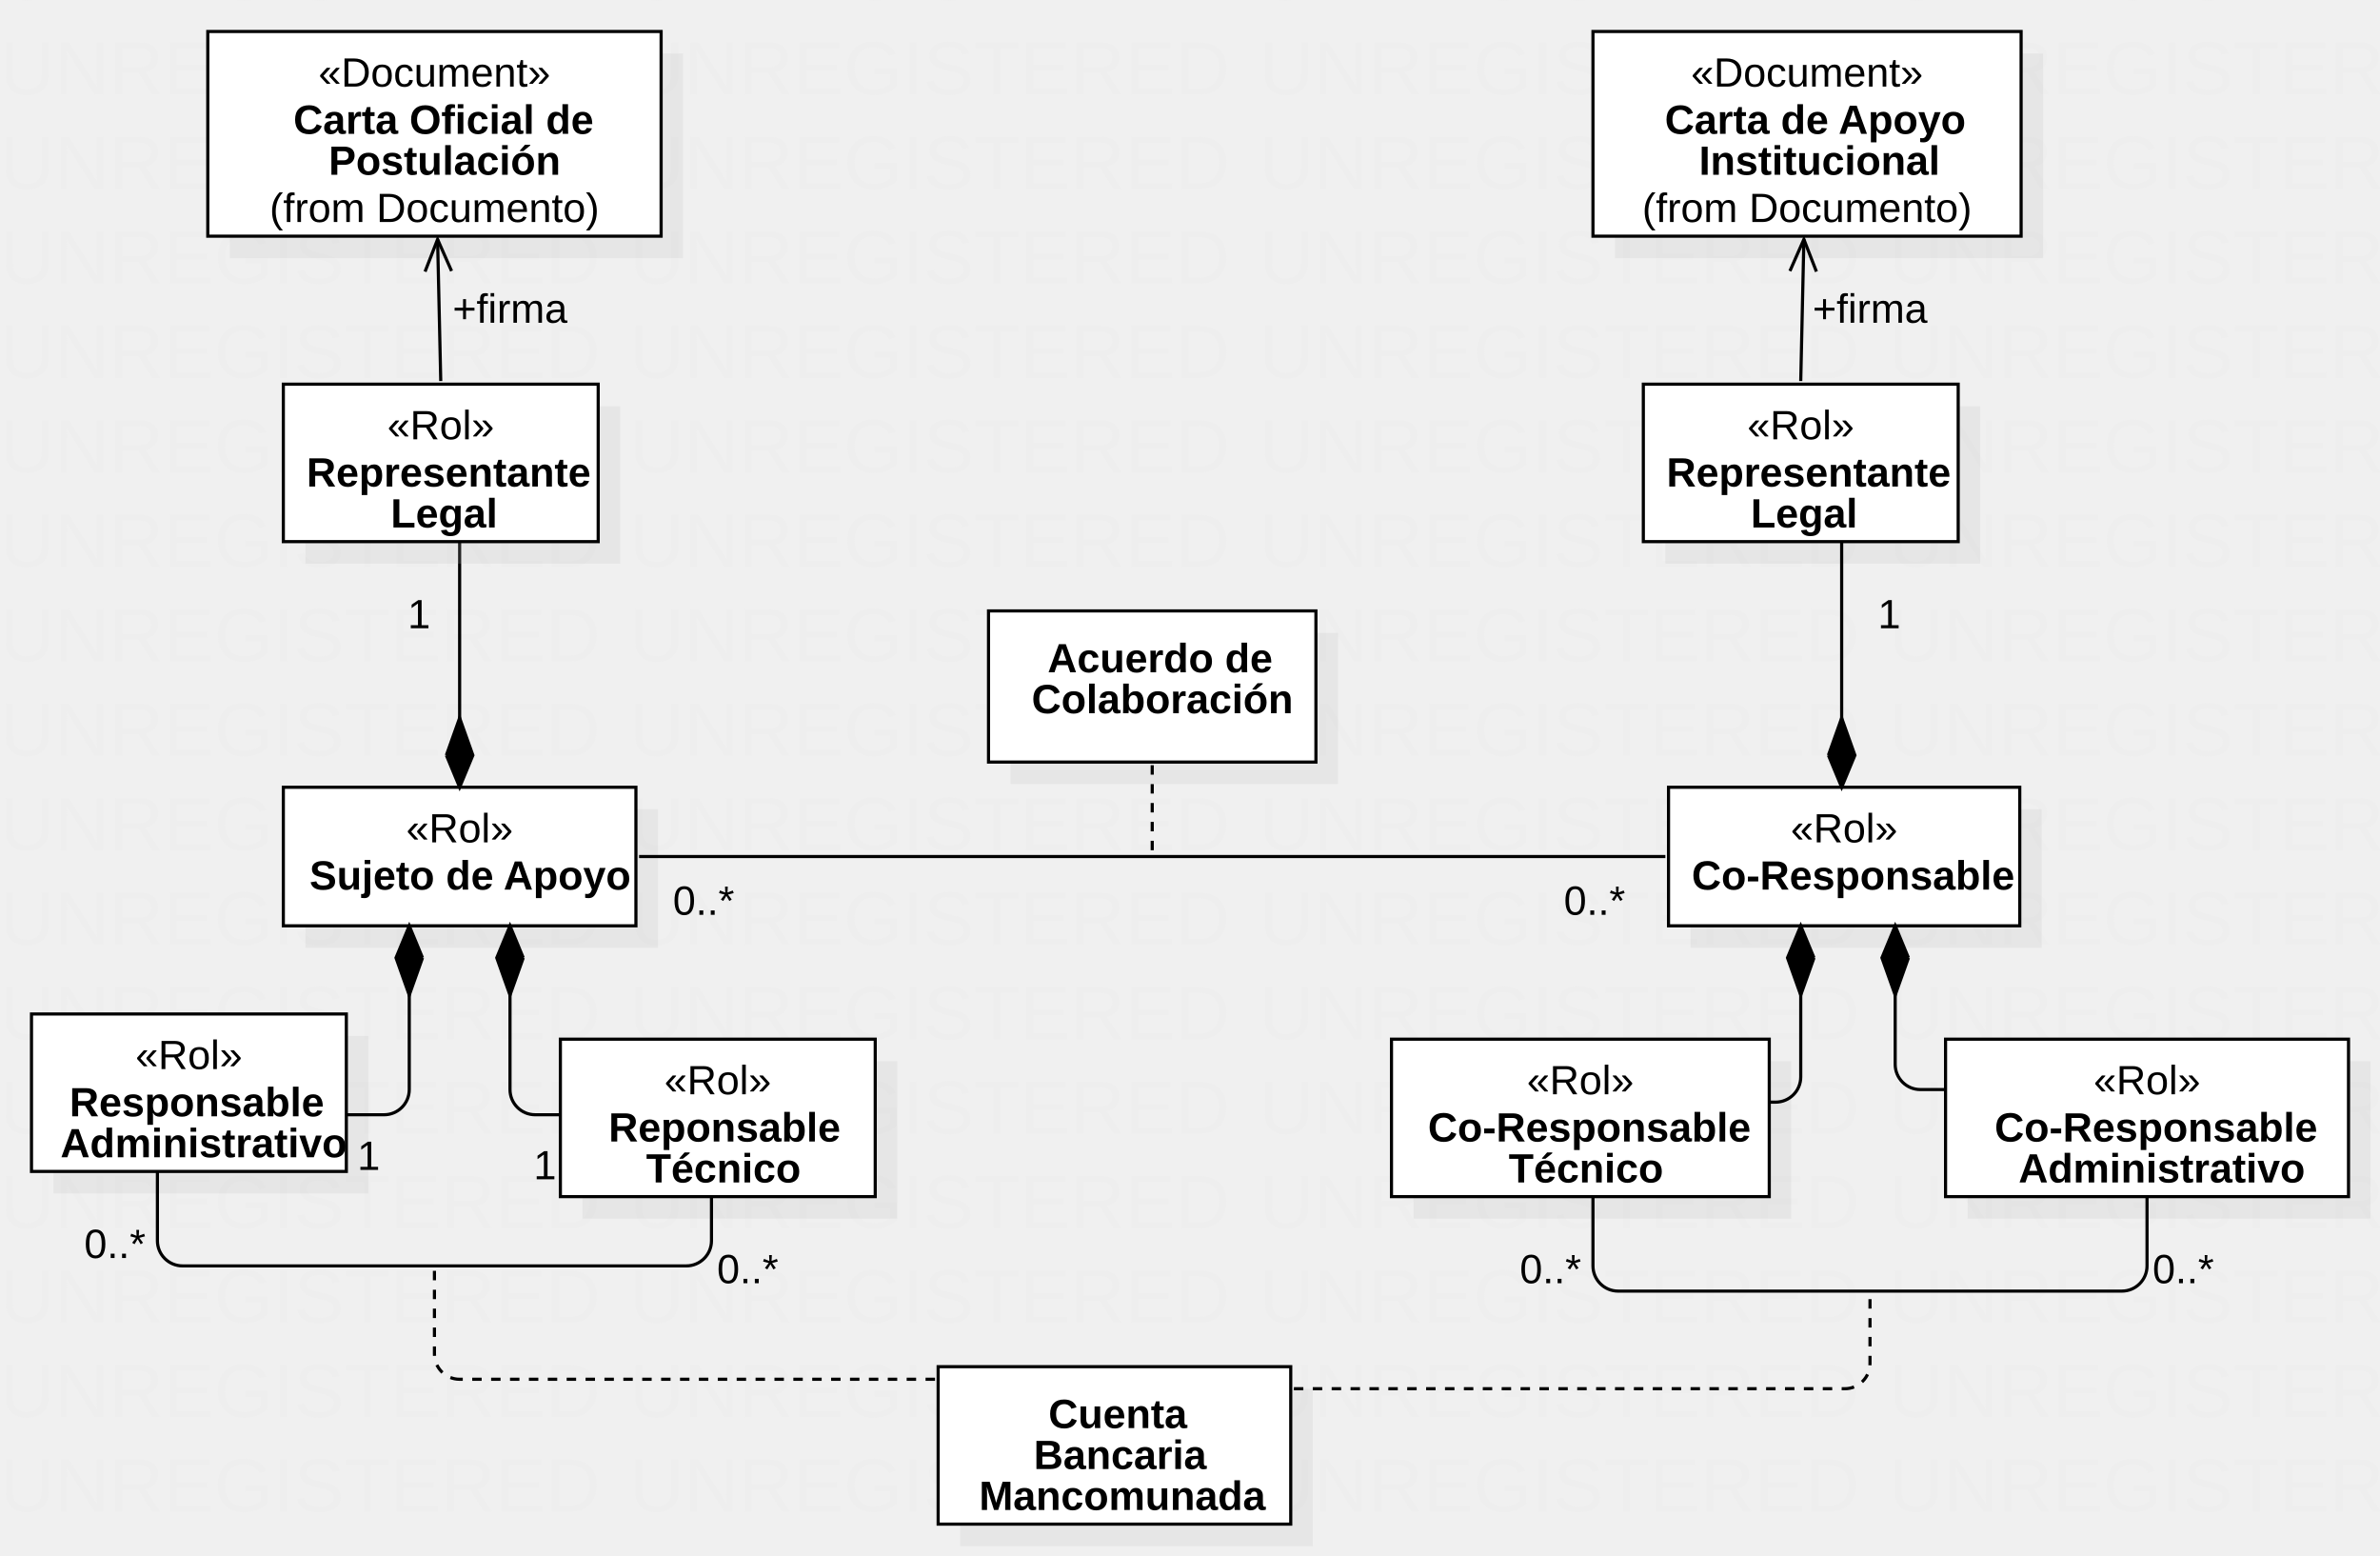
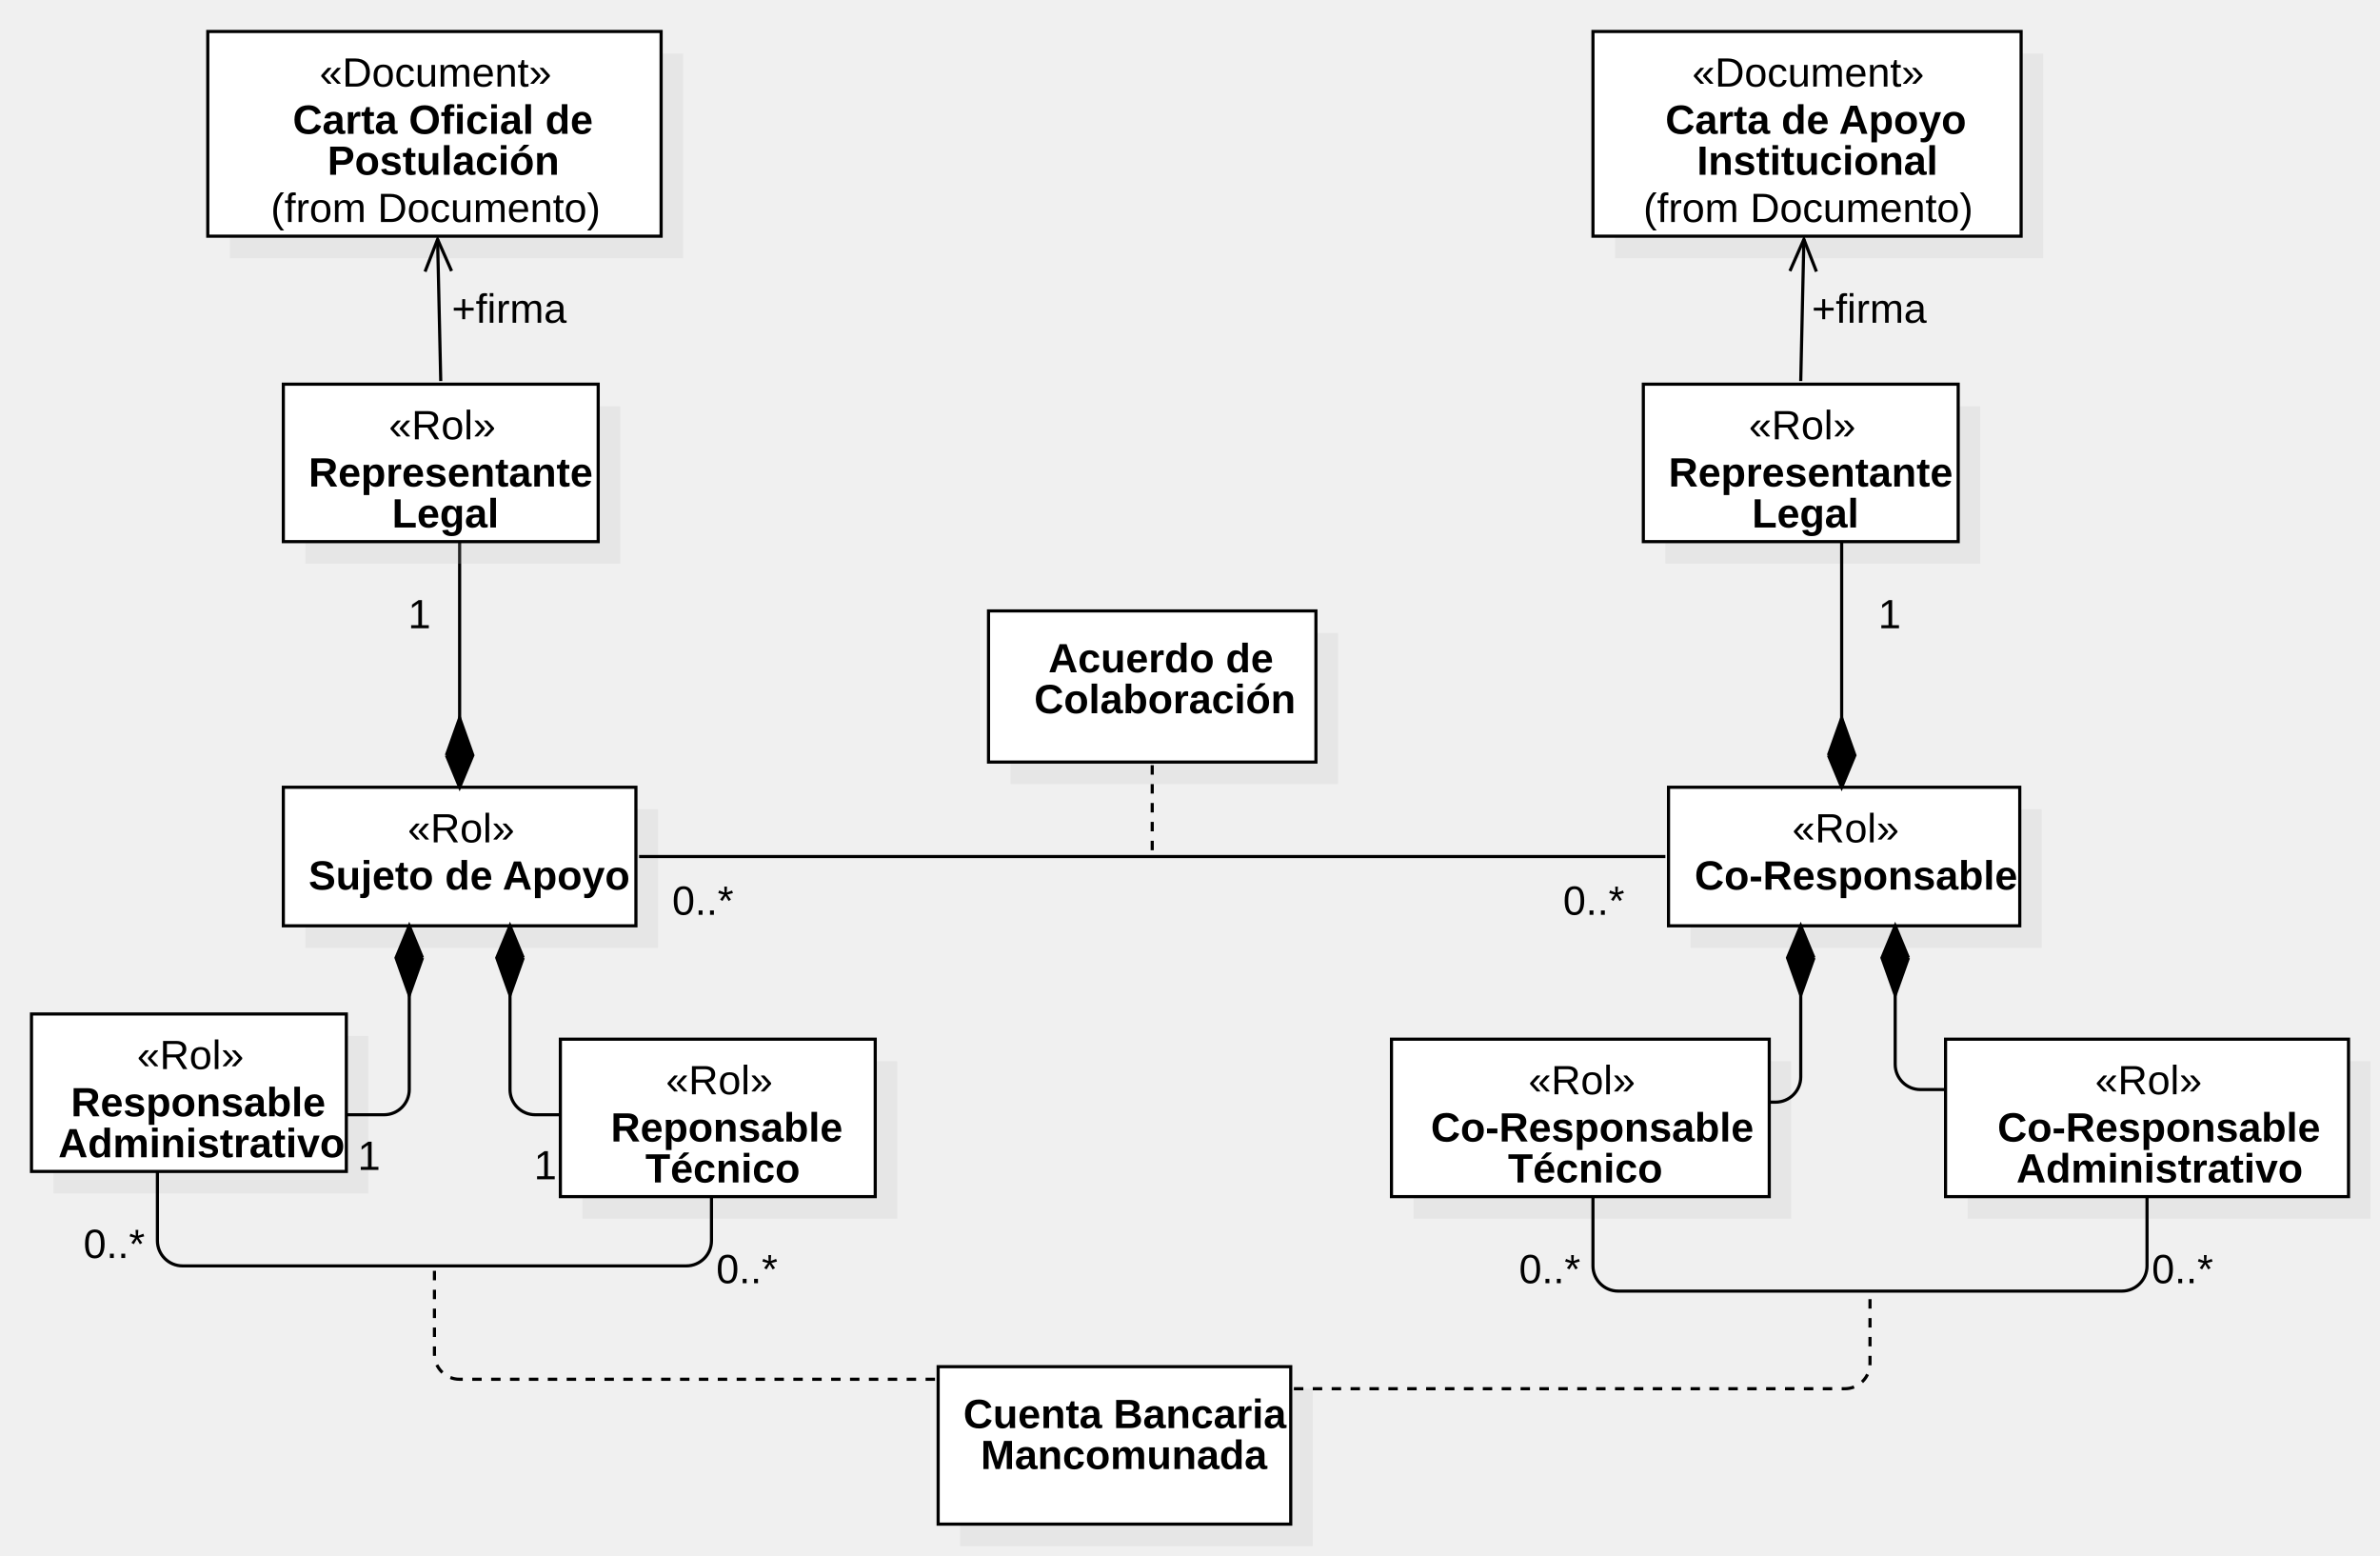
<svg xmlns="http://www.w3.org/2000/svg" version="1.1" width="756" height="494">
  <defs />
  <g>
-     <text fill="#eeeeee" stroke="none" font-family="Arial" font-size="24px" font-style="normal" font-weight="normal" text-decoration="none" x="0" y="0">UNREGISTERED</text>
-     <text fill="#eeeeee" stroke="none" font-family="Arial" font-size="24px" font-style="normal" font-weight="normal" text-decoration="none" x="0" y="30">UNREGISTERED</text>
-     <text fill="#eeeeee" stroke="none" font-family="Arial" font-size="24px" font-style="normal" font-weight="normal" text-decoration="none" x="0" y="60">UNREGISTERED</text>
-     <text fill="#eeeeee" stroke="none" font-family="Arial" font-size="24px" font-style="normal" font-weight="normal" text-decoration="none" x="0" y="90">UNREGISTERED</text>
-     <text fill="#eeeeee" stroke="none" font-family="Arial" font-size="24px" font-style="normal" font-weight="normal" text-decoration="none" x="0" y="120">UNREGISTERED</text>
-     <text fill="#eeeeee" stroke="none" font-family="Arial" font-size="24px" font-style="normal" font-weight="normal" text-decoration="none" x="0" y="150">UNREGISTERED</text>
-     <text fill="#eeeeee" stroke="none" font-family="Arial" font-size="24px" font-style="normal" font-weight="normal" text-decoration="none" x="0" y="180">UNREGISTERED</text>
-     <text fill="#eeeeee" stroke="none" font-family="Arial" font-size="24px" font-style="normal" font-weight="normal" text-decoration="none" x="0" y="210">UNREGISTERED</text>
-     <text fill="#eeeeee" stroke="none" font-family="Arial" font-size="24px" font-style="normal" font-weight="normal" text-decoration="none" x="0" y="240">UNREGISTERED</text>
-     <text fill="#eeeeee" stroke="none" font-family="Arial" font-size="24px" font-style="normal" font-weight="normal" text-decoration="none" x="0" y="270">UNREGISTERED</text>
-     <text fill="#eeeeee" stroke="none" font-family="Arial" font-size="24px" font-style="normal" font-weight="normal" text-decoration="none" x="0" y="300">UNREGISTERED</text>
-     <text fill="#eeeeee" stroke="none" font-family="Arial" font-size="24px" font-style="normal" font-weight="normal" text-decoration="none" x="0" y="330">UNREGISTERED</text>
-     <text fill="#eeeeee" stroke="none" font-family="Arial" font-size="24px" font-style="normal" font-weight="normal" text-decoration="none" x="0" y="360">UNREGISTERED</text>
-     <text fill="#eeeeee" stroke="none" font-family="Arial" font-size="24px" font-style="normal" font-weight="normal" text-decoration="none" x="0" y="390">UNREGISTERED</text>
-     <text fill="#eeeeee" stroke="none" font-family="Arial" font-size="24px" font-style="normal" font-weight="normal" text-decoration="none" x="0" y="420">UNREGISTERED</text>
-     <text fill="#eeeeee" stroke="none" font-family="Arial" font-size="24px" font-style="normal" font-weight="normal" text-decoration="none" x="0" y="450">UNREGISTERED</text>
-     <text fill="#eeeeee" stroke="none" font-family="Arial" font-size="24px" font-style="normal" font-weight="normal" text-decoration="none" x="0" y="480">UNREGISTERED</text>
-     <text fill="#eeeeee" stroke="none" font-family="Arial" font-size="24px" font-style="normal" font-weight="normal" text-decoration="none" x="200" y="0">UNREGISTERED</text>
-     <text fill="#eeeeee" stroke="none" font-family="Arial" font-size="24px" font-style="normal" font-weight="normal" text-decoration="none" x="200" y="30">UNREGISTERED</text>
-     <text fill="#eeeeee" stroke="none" font-family="Arial" font-size="24px" font-style="normal" font-weight="normal" text-decoration="none" x="200" y="60">UNREGISTERED</text>
-     <text fill="#eeeeee" stroke="none" font-family="Arial" font-size="24px" font-style="normal" font-weight="normal" text-decoration="none" x="200" y="90">UNREGISTERED</text>
-     <text fill="#eeeeee" stroke="none" font-family="Arial" font-size="24px" font-style="normal" font-weight="normal" text-decoration="none" x="200" y="120">UNREGISTERED</text>
-     <text fill="#eeeeee" stroke="none" font-family="Arial" font-size="24px" font-style="normal" font-weight="normal" text-decoration="none" x="200" y="150">UNREGISTERED</text>
-     <text fill="#eeeeee" stroke="none" font-family="Arial" font-size="24px" font-style="normal" font-weight="normal" text-decoration="none" x="200" y="180">UNREGISTERED</text>
-     <text fill="#eeeeee" stroke="none" font-family="Arial" font-size="24px" font-style="normal" font-weight="normal" text-decoration="none" x="200" y="210">UNREGISTERED</text>
-     <text fill="#eeeeee" stroke="none" font-family="Arial" font-size="24px" font-style="normal" font-weight="normal" text-decoration="none" x="200" y="240">UNREGISTERED</text>
-     <text fill="#eeeeee" stroke="none" font-family="Arial" font-size="24px" font-style="normal" font-weight="normal" text-decoration="none" x="200" y="270">UNREGISTERED</text>
-     <text fill="#eeeeee" stroke="none" font-family="Arial" font-size="24px" font-style="normal" font-weight="normal" text-decoration="none" x="200" y="300">UNREGISTERED</text>
-     <text fill="#eeeeee" stroke="none" font-family="Arial" font-size="24px" font-style="normal" font-weight="normal" text-decoration="none" x="200" y="330">UNREGISTERED</text>
-     <text fill="#eeeeee" stroke="none" font-family="Arial" font-size="24px" font-style="normal" font-weight="normal" text-decoration="none" x="200" y="360">UNREGISTERED</text>
-     <text fill="#eeeeee" stroke="none" font-family="Arial" font-size="24px" font-style="normal" font-weight="normal" text-decoration="none" x="200" y="390">UNREGISTERED</text>
-     <text fill="#eeeeee" stroke="none" font-family="Arial" font-size="24px" font-style="normal" font-weight="normal" text-decoration="none" x="200" y="420">UNREGISTERED</text>
-     <text fill="#eeeeee" stroke="none" font-family="Arial" font-size="24px" font-style="normal" font-weight="normal" text-decoration="none" x="200" y="450">UNREGISTERED</text>
-     <text fill="#eeeeee" stroke="none" font-family="Arial" font-size="24px" font-style="normal" font-weight="normal" text-decoration="none" x="200" y="480">UNREGISTERED</text>
-     <text fill="#eeeeee" stroke="none" font-family="Arial" font-size="24px" font-style="normal" font-weight="normal" text-decoration="none" x="400" y="0">UNREGISTERED</text>
-     <text fill="#eeeeee" stroke="none" font-family="Arial" font-size="24px" font-style="normal" font-weight="normal" text-decoration="none" x="400" y="30">UNREGISTERED</text>
-     <text fill="#eeeeee" stroke="none" font-family="Arial" font-size="24px" font-style="normal" font-weight="normal" text-decoration="none" x="400" y="60">UNREGISTERED</text>
-     <text fill="#eeeeee" stroke="none" font-family="Arial" font-size="24px" font-style="normal" font-weight="normal" text-decoration="none" x="400" y="90">UNREGISTERED</text>
-     <text fill="#eeeeee" stroke="none" font-family="Arial" font-size="24px" font-style="normal" font-weight="normal" text-decoration="none" x="400" y="120">UNREGISTERED</text>
-     <text fill="#eeeeee" stroke="none" font-family="Arial" font-size="24px" font-style="normal" font-weight="normal" text-decoration="none" x="400" y="150">UNREGISTERED</text>
-     <text fill="#eeeeee" stroke="none" font-family="Arial" font-size="24px" font-style="normal" font-weight="normal" text-decoration="none" x="400" y="180">UNREGISTERED</text>
-     <text fill="#eeeeee" stroke="none" font-family="Arial" font-size="24px" font-style="normal" font-weight="normal" text-decoration="none" x="400" y="210">UNREGISTERED</text>
-     <text fill="#eeeeee" stroke="none" font-family="Arial" font-size="24px" font-style="normal" font-weight="normal" text-decoration="none" x="400" y="240">UNREGISTERED</text>
-     <text fill="#eeeeee" stroke="none" font-family="Arial" font-size="24px" font-style="normal" font-weight="normal" text-decoration="none" x="400" y="270">UNREGISTERED</text>
-     <text fill="#eeeeee" stroke="none" font-family="Arial" font-size="24px" font-style="normal" font-weight="normal" text-decoration="none" x="400" y="300">UNREGISTERED</text>
-     <text fill="#eeeeee" stroke="none" font-family="Arial" font-size="24px" font-style="normal" font-weight="normal" text-decoration="none" x="400" y="330">UNREGISTERED</text>
-     <text fill="#eeeeee" stroke="none" font-family="Arial" font-size="24px" font-style="normal" font-weight="normal" text-decoration="none" x="400" y="360">UNREGISTERED</text>
-     <text fill="#eeeeee" stroke="none" font-family="Arial" font-size="24px" font-style="normal" font-weight="normal" text-decoration="none" x="400" y="390">UNREGISTERED</text>
-     <text fill="#eeeeee" stroke="none" font-family="Arial" font-size="24px" font-style="normal" font-weight="normal" text-decoration="none" x="400" y="420">UNREGISTERED</text>
-     <text fill="#eeeeee" stroke="none" font-family="Arial" font-size="24px" font-style="normal" font-weight="normal" text-decoration="none" x="400" y="450">UNREGISTERED</text>
-     <text fill="#eeeeee" stroke="none" font-family="Arial" font-size="24px" font-style="normal" font-weight="normal" text-decoration="none" x="400" y="480">UNREGISTERED</text>
-     <text fill="#eeeeee" stroke="none" font-family="Arial" font-size="24px" font-style="normal" font-weight="normal" text-decoration="none" x="600" y="0">UNREGISTERED</text>
-     <text fill="#eeeeee" stroke="none" font-family="Arial" font-size="24px" font-style="normal" font-weight="normal" text-decoration="none" x="600" y="30">UNREGISTERED</text>
-     <text fill="#eeeeee" stroke="none" font-family="Arial" font-size="24px" font-style="normal" font-weight="normal" text-decoration="none" x="600" y="60">UNREGISTERED</text>
-     <text fill="#eeeeee" stroke="none" font-family="Arial" font-size="24px" font-style="normal" font-weight="normal" text-decoration="none" x="600" y="90">UNREGISTERED</text>
-     <text fill="#eeeeee" stroke="none" font-family="Arial" font-size="24px" font-style="normal" font-weight="normal" text-decoration="none" x="600" y="120">UNREGISTERED</text>
-     <text fill="#eeeeee" stroke="none" font-family="Arial" font-size="24px" font-style="normal" font-weight="normal" text-decoration="none" x="600" y="150">UNREGISTERED</text>
-     <text fill="#eeeeee" stroke="none" font-family="Arial" font-size="24px" font-style="normal" font-weight="normal" text-decoration="none" x="600" y="180">UNREGISTERED</text>
-     <text fill="#eeeeee" stroke="none" font-family="Arial" font-size="24px" font-style="normal" font-weight="normal" text-decoration="none" x="600" y="210">UNREGISTERED</text>
-     <text fill="#eeeeee" stroke="none" font-family="Arial" font-size="24px" font-style="normal" font-weight="normal" text-decoration="none" x="600" y="240">UNREGISTERED</text>
-     <text fill="#eeeeee" stroke="none" font-family="Arial" font-size="24px" font-style="normal" font-weight="normal" text-decoration="none" x="600" y="270">UNREGISTERED</text>
-     <text fill="#eeeeee" stroke="none" font-family="Arial" font-size="24px" font-style="normal" font-weight="normal" text-decoration="none" x="600" y="300">UNREGISTERED</text>
-     <text fill="#eeeeee" stroke="none" font-family="Arial" font-size="24px" font-style="normal" font-weight="normal" text-decoration="none" x="600" y="330">UNREGISTERED</text>
-     <text fill="#eeeeee" stroke="none" font-family="Arial" font-size="24px" font-style="normal" font-weight="normal" text-decoration="none" x="600" y="360">UNREGISTERED</text>
-     <text fill="#eeeeee" stroke="none" font-family="Arial" font-size="24px" font-style="normal" font-weight="normal" text-decoration="none" x="600" y="390">UNREGISTERED</text>
-     <text fill="#eeeeee" stroke="none" font-family="Arial" font-size="24px" font-style="normal" font-weight="normal" text-decoration="none" x="600" y="420">UNREGISTERED</text>
-     <text fill="#eeeeee" stroke="none" font-family="Arial" font-size="24px" font-style="normal" font-weight="normal" text-decoration="none" x="600" y="450">UNREGISTERED</text>
-     <text fill="#eeeeee" stroke="none" font-family="Arial" font-size="24px" font-style="normal" font-weight="normal" text-decoration="none" x="600" y="480">UNREGISTERED</text>
    <g transform="translate(-30,-22) scale(1,1)">
      <rect fill="#C0C0C0" stroke="none" x="127" y="279" width="112" height="44" opacity="0.2" />
    </g>
    <g transform="translate(-30,-22) scale(1,1)">
      <rect fill="#ffffff" stroke="none" x="120" y="272" width="112" height="44" />
    </g>
    <g transform="translate(-30,-22) scale(1,1)">
      <path fill="none" stroke="#000000" d="M 120 272 L 232 272 L 232 316 L 120 316 L 120 272 Z Z" stroke-miterlimit="10" />
    </g>
    <g transform="translate(-30,-22) scale(1,1)">
      <g>
        <path fill="none" stroke="none" />
-         <text fill="#000000" stroke="none" font-family="Arial" font-size="13px" font-style="normal" font-weight="normal" text-decoration="none" x="159.017" y="289.5">«Rol»</text>
-       </g>
-     </g>
-     <g transform="translate(-30,-22) scale(1,1)">
-       <g>
-         <path fill="none" stroke="none" />
-         <text fill="#000000" stroke="none" font-family="Arial" font-size="13px" font-style="normal" font-weight="bold" text-decoration="none" x="128.297" y="304.5">Sujeto de Apoyo</text>
+         <text fill="#000000" stroke="none" font-family="Arial" font-size="13px" font-style="normal" font-weight="normal" text-decoration="none" x="159.5" y="289.5">«Rol»</text>
+       </g>
+     </g>
+     <g transform="translate(-30,-22) scale(1,1)">
+       <g>
+         <path fill="none" stroke="none" />
+         <text fill="#000000" stroke="none" font-family="Arial" font-size="13px" font-style="normal" font-weight="bold" text-decoration="none" x="128" y="304.5">Sujeto de Apoyo</text>
      </g>
    </g>
    <g transform="translate(-30,-22) scale(1,1)">
      <rect fill="#C0C0C0" stroke="none" x="567" y="279" width="111.572" height="44" opacity="0.2" />
    </g>
    <g transform="translate(-30,-22) scale(1,1)">
      <rect fill="#ffffff" stroke="none" x="560" y="272" width="111.572" height="44" />
    </g>
    <g transform="translate(-30,-22) scale(1,1)">
      <path fill="none" stroke="#000000" d="M 560 272 L 671.572 272 L 671.572 316 L 560 316 L 560 272 Z Z" stroke-miterlimit="10" />
    </g>
    <g transform="translate(-30,-22) scale(1,1)">
      <g>
        <path fill="none" stroke="none" />
-         <text fill="#000000" stroke="none" font-family="Arial" font-size="13px" font-style="normal" font-weight="normal" text-decoration="none" x="598.803" y="289.5">«Rol»</text>
-       </g>
-     </g>
-     <g transform="translate(-30,-22) scale(1,1)">
-       <g>
-         <path fill="none" stroke="none" />
-         <text fill="#000000" stroke="none" font-family="Arial" font-size="13px" font-style="normal" font-weight="bold" text-decoration="none" x="567.369" y="304.5">Co-Responsable</text>
+         <text fill="#000000" stroke="none" font-family="Arial" font-size="13px" font-style="normal" font-weight="normal" text-decoration="none" x="599.286" y="289.5">«Rol»</text>
+       </g>
+     </g>
+     <g transform="translate(-30,-22) scale(1,1)">
+       <g>
+         <path fill="none" stroke="none" />
+         <text fill="#000000" stroke="none" font-family="Arial" font-size="13px" font-style="normal" font-weight="bold" text-decoration="none" x="568.286" y="304.5">Co-Responsable</text>
      </g>
    </g>
    <g transform="translate(-30,-22) scale(1,1)">
      <rect fill="#C0C0C0" stroke="none" x="215" y="359" width="100.013" height="50" opacity="0.2" />
    </g>
    <g transform="translate(-30,-22) scale(1,1)">
      <rect fill="#ffffff" stroke="none" x="208" y="352" width="100.013" height="50" />
    </g>
    <g transform="translate(-30,-22) scale(1,1)">
      <path fill="none" stroke="#000000" d="M 208 352 L 308.013 352 L 308.013 402 L 208 402 L 208 352 Z Z" stroke-miterlimit="10" />
    </g>
    <g transform="translate(-30,-22) scale(1,1)">
      <g>
        <path fill="none" stroke="none" />
-         <text fill="#000000" stroke="none" font-family="Arial" font-size="13px" font-style="normal" font-weight="normal" text-decoration="none" x="241.023" y="369.5">«Rol»</text>
-       </g>
-     </g>
-     <g transform="translate(-30,-22) scale(1,1)">
-       <g>
-         <path fill="none" stroke="none" />
-         <text fill="#000000" stroke="none" font-family="Arial" font-size="13px" font-style="normal" font-weight="bold" text-decoration="none" x="223.313" y="384.5">Reponsable</text>
-         <text fill="#000000" stroke="none" font-family="Arial" font-size="13px" font-style="normal" font-weight="bold" text-decoration="none" x="235.247" y="397.5">Técnico</text>
+         <text fill="#000000" stroke="none" font-family="Arial" font-size="13px" font-style="normal" font-weight="normal" text-decoration="none" x="241.506" y="369.5">«Rol»</text>
+       </g>
+     </g>
+     <g transform="translate(-30,-22) scale(1,1)">
+       <g>
+         <path fill="none" stroke="none" />
+         <text fill="#000000" stroke="none" font-family="Arial" font-size="13px" font-style="normal" font-weight="bold" text-decoration="none" x="224.006" y="384.5">Reponsable</text>
+         <text fill="#000000" stroke="none" font-family="Arial" font-size="13px" font-style="normal" font-weight="bold" text-decoration="none" x="235.006" y="397.5">Técnico</text>
      </g>
    </g>
    <g transform="translate(-30,-22) scale(1,1)">
      <rect fill="#C0C0C0" stroke="none" x="47" y="351" width="100.013" height="50" opacity="0.2" />
    </g>
    <g transform="translate(-30,-22) scale(1,1)">
      <rect fill="#ffffff" stroke="none" x="40" y="344" width="100.013" height="50" />
    </g>
    <g transform="translate(-30,-22) scale(1,1)">
      <path fill="none" stroke="#000000" d="M 40 344 L 140.013 344 L 140.013 394 L 40 394 L 40 344 Z Z" stroke-miterlimit="10" />
    </g>
    <g transform="translate(-30,-22) scale(1,1)">
      <g>
        <path fill="none" stroke="none" />
-         <text fill="#000000" stroke="none" font-family="Arial" font-size="13px" font-style="normal" font-weight="normal" text-decoration="none" x="73.023" y="361.5">«Rol»</text>
-       </g>
-     </g>
-     <g transform="translate(-30,-22) scale(1,1)">
-       <g>
-         <path fill="none" stroke="none" />
-         <text fill="#000000" stroke="none" font-family="Arial" font-size="13px" font-style="normal" font-weight="bold" text-decoration="none" x="52.063" y="376.5">Responsable</text>
-         <text fill="#000000" stroke="none" font-family="Arial" font-size="13px" font-style="normal" font-weight="bold" text-decoration="none" x="49.188" y="389.5">Administrativo</text>
+         <text fill="#000000" stroke="none" font-family="Arial" font-size="13px" font-style="normal" font-weight="normal" text-decoration="none" x="73.506" y="361.5">«Rol»</text>
+       </g>
+     </g>
+     <g transform="translate(-30,-22) scale(1,1)">
+       <g>
+         <path fill="none" stroke="none" />
+         <text fill="#000000" stroke="none" font-family="Arial" font-size="13px" font-style="normal" font-weight="bold" text-decoration="none" x="52.506" y="376.5">Responsable</text>
+         <text fill="#000000" stroke="none" font-family="Arial" font-size="13px" font-style="normal" font-weight="bold" text-decoration="none" x="48.506" y="389.5">Administrativo</text>
      </g>
    </g>
    <g transform="translate(-30,-22) scale(1,1)">
      <rect fill="#C0C0C0" stroke="none" x="559" y="151" width="100.013" height="50" opacity="0.2" />
    </g>
    <g transform="translate(-30,-22) scale(1,1)">
      <rect fill="#ffffff" stroke="none" x="552" y="144" width="100.013" height="50" />
    </g>
    <g transform="translate(-30,-22) scale(1,1)">
      <path fill="none" stroke="#000000" d="M 552 144 L 652.013 144 L 652.013 194 L 552 194 L 552 144 Z Z" stroke-miterlimit="10" />
    </g>
    <g transform="translate(-30,-22) scale(1,1)">
      <g>
        <path fill="none" stroke="none" />
-         <text fill="#000000" stroke="none" font-family="Arial" font-size="13px" font-style="normal" font-weight="normal" text-decoration="none" x="585.023" y="161.5">«Rol»</text>
-       </g>
-     </g>
-     <g transform="translate(-30,-22) scale(1,1)">
-       <g>
-         <path fill="none" stroke="none" />
-         <text fill="#000000" stroke="none" font-family="Arial" font-size="13px" font-style="normal" font-weight="bold" text-decoration="none" x="559.366" y="176.5">Representante</text>
-         <text fill="#000000" stroke="none" font-family="Arial" font-size="13px" font-style="normal" font-weight="bold" text-decoration="none" x="586.102" y="189.5">Legal</text>
+         <text fill="#000000" stroke="none" font-family="Arial" font-size="13px" font-style="normal" font-weight="normal" text-decoration="none" x="585.506" y="161.5">«Rol»</text>
+       </g>
+     </g>
+     <g transform="translate(-30,-22) scale(1,1)">
+       <g>
+         <path fill="none" stroke="none" />
+         <text fill="#000000" stroke="none" font-family="Arial" font-size="13px" font-style="normal" font-weight="bold" text-decoration="none" x="560.006" y="176.5">Representante</text>
+         <text fill="#000000" stroke="none" font-family="Arial" font-size="13px" font-style="normal" font-weight="bold" text-decoration="none" x="586.506" y="189.5">Legal</text>
      </g>
    </g>
    <g transform="translate(-30,-22) scale(1,1)">
      <path fill="none" stroke="#000000" d="M 208 376 L 200 376 M 200 376 A 8 8 0 0 1 192 368 L 192 316" stroke-miterlimit="10" />
    </g>
    <g transform="translate(-30,-22) scale(1,1)">
      <path fill="#000000" stroke="none" d="M 196.21 326.163 L 192 316 L 187.79 326.163 L 192 338" />
    </g>
    <g transform="translate(-30,-22) scale(1,1)">
      <path fill="none" stroke="#000000" d="M 196.21 326.163 L 192 316 L 187.79 326.163 L 192 338 L 196.21 326.163" stroke-miterlimit="10" />
    </g>
    <g transform="translate(-30,-22) scale(1,1)">
      <g>
        <path fill="none" stroke="none" />
-         <text fill="#000000" stroke="none" font-family="Arial" font-size="13px" font-style="normal" font-weight="normal" text-decoration="none" x="199.5" y="396.5">1</text>
+         <text fill="#000000" stroke="none" font-family="Arial" font-size="13px" font-style="normal" font-weight="normal" text-decoration="none" x="199.615" y="396.5">1</text>
      </g>
    </g>
    <g transform="translate(-30,-22) scale(1,1)">
      <path fill="none" stroke="#000000" d="M 140 376 L 152 376 M 152 376 A 8 8 0 0 0 160 368 L 160 316" stroke-miterlimit="10" />
    </g>
    <g transform="translate(-30,-22) scale(1,1)">
      <path fill="#000000" stroke="none" d="M 164.21 326.163 L 160 316 L 155.79 326.163 L 160 338" />
    </g>
    <g transform="translate(-30,-22) scale(1,1)">
      <path fill="none" stroke="#000000" d="M 164.21 326.163 L 160 316 L 155.79 326.163 L 160 338 L 164.21 326.163" stroke-miterlimit="10" />
    </g>
    <g transform="translate(-30,-22) scale(1,1)">
      <g>
        <path fill="none" stroke="none" />
-         <text fill="#000000" stroke="none" font-family="Arial" font-size="13px" font-style="normal" font-weight="normal" text-decoration="none" x="143.5" y="393.5">1</text>
+         <text fill="#000000" stroke="none" font-family="Arial" font-size="13px" font-style="normal" font-weight="normal" text-decoration="none" x="143.615" y="393.5">1</text>
      </g>
    </g>
    <g transform="translate(-30,-22) scale(1,1)">
      <path fill="none" stroke="#000000" d="M 176 194 L 176 272" stroke-miterlimit="10" />
    </g>
    <g transform="translate(-30,-22) scale(1,1)">
      <path fill="#000000" stroke="none" d="M 171.79 261.837 L 176 272 L 180.21 261.837 L 176 250" />
    </g>
    <g transform="translate(-30,-22) scale(1,1)">
      <path fill="none" stroke="#000000" d="M 171.79 261.837 L 176 272 L 180.21 261.837 L 176 250 L 171.79 261.837" stroke-miterlimit="10" />
    </g>
    <g transform="translate(-30,-22) scale(1,1)">
      <g>
        <path fill="none" stroke="none" />
-         <text fill="#000000" stroke="none" font-family="Arial" font-size="13px" font-style="normal" font-weight="normal" text-decoration="none" x="159.5" y="221.5">1</text>
+         <text fill="#000000" stroke="none" font-family="Arial" font-size="13px" font-style="normal" font-weight="normal" text-decoration="none" x="159.615" y="221.5">1</text>
      </g>
    </g>
    <g transform="translate(-30,-22) scale(1,1)">
      <path fill="none" stroke="#000000" d="M 615 194 L 615 272" stroke-miterlimit="10" />
    </g>
    <g transform="translate(-30,-22) scale(1,1)">
      <path fill="#000000" stroke="none" d="M 610.79 261.837 L 615 272 L 619.21 261.837 L 615 250" />
    </g>
    <g transform="translate(-30,-22) scale(1,1)">
      <path fill="none" stroke="#000000" d="M 610.79 261.837 L 615 272 L 619.21 261.837 L 615 250 L 610.79 261.837" stroke-miterlimit="10" />
    </g>
    <g transform="translate(-30,-22) scale(1,1)">
      <g>
        <path fill="none" stroke="none" />
-         <text fill="#000000" stroke="none" font-family="Arial" font-size="13px" font-style="normal" font-weight="normal" text-decoration="none" x="626.5" y="221.5">1</text>
+         <text fill="#000000" stroke="none" font-family="Arial" font-size="13px" font-style="normal" font-weight="normal" text-decoration="none" x="626.615" y="221.5">1</text>
      </g>
    </g>
    <g transform="translate(-30,-22) scale(1,1)">
      <rect fill="#C0C0C0" stroke="none" x="655" y="359" width="128" height="50" opacity="0.2" />
    </g>
    <g transform="translate(-30,-22) scale(1,1)">
      <rect fill="#ffffff" stroke="none" x="648" y="352" width="128" height="50" />
    </g>
    <g transform="translate(-30,-22) scale(1,1)">
      <path fill="none" stroke="#000000" d="M 648 352 L 776 352 L 776 402 L 648 402 L 648 352 Z Z" stroke-miterlimit="10" />
    </g>
    <g transform="translate(-30,-22) scale(1,1)">
      <g>
        <path fill="none" stroke="none" />
-         <text fill="#000000" stroke="none" font-family="Arial" font-size="13px" font-style="normal" font-weight="normal" text-decoration="none" x="695.017" y="369.5">«Rol»</text>
-       </g>
-     </g>
-     <g transform="translate(-30,-22) scale(1,1)">
-       <g>
-         <path fill="none" stroke="none" />
-         <text fill="#000000" stroke="none" font-family="Arial" font-size="13px" font-style="normal" font-weight="bold" text-decoration="none" x="663.583" y="384.5">Co-Responsable</text>
-         <text fill="#000000" stroke="none" font-family="Arial" font-size="13px" font-style="normal" font-weight="bold" text-decoration="none" x="671.181" y="397.5">Administrativo</text>
+         <text fill="#000000" stroke="none" font-family="Arial" font-size="13px" font-style="normal" font-weight="normal" text-decoration="none" x="695.5" y="369.5">«Rol»</text>
+       </g>
+     </g>
+     <g transform="translate(-30,-22) scale(1,1)">
+       <g>
+         <path fill="none" stroke="none" />
+         <text fill="#000000" stroke="none" font-family="Arial" font-size="13px" font-style="normal" font-weight="bold" text-decoration="none" x="664.5" y="384.5">Co-Responsable</text>
+         <text fill="#000000" stroke="none" font-family="Arial" font-size="13px" font-style="normal" font-weight="bold" text-decoration="none" x="670.5" y="397.5">Administrativo</text>
      </g>
    </g>
    <g transform="translate(-30,-22) scale(1,1)">
      <rect fill="#C0C0C0" stroke="none" x="479" y="359" width="120" height="50" opacity="0.2" />
    </g>
    <g transform="translate(-30,-22) scale(1,1)">
      <rect fill="#ffffff" stroke="none" x="472" y="352" width="120" height="50" />
    </g>
    <g transform="translate(-30,-22) scale(1,1)">
      <path fill="none" stroke="#000000" d="M 472 352 L 592 352 L 592 402 L 472 402 L 472 352 Z Z" stroke-miterlimit="10" />
    </g>
    <g transform="translate(-30,-22) scale(1,1)">
      <g>
        <path fill="none" stroke="none" />
-         <text fill="#000000" stroke="none" font-family="Arial" font-size="13px" font-style="normal" font-weight="normal" text-decoration="none" x="515.017" y="369.5">«Rol»</text>
-       </g>
-     </g>
-     <g transform="translate(-30,-22) scale(1,1)">
-       <g>
-         <path fill="none" stroke="none" />
-         <text fill="#000000" stroke="none" font-family="Arial" font-size="13px" font-style="normal" font-weight="bold" text-decoration="none" x="483.583" y="384.5">Co-Responsable</text>
-         <text fill="#000000" stroke="none" font-family="Arial" font-size="13px" font-style="normal" font-weight="bold" text-decoration="none" x="509.24" y="397.5">Técnico</text>
+         <text fill="#000000" stroke="none" font-family="Arial" font-size="13px" font-style="normal" font-weight="normal" text-decoration="none" x="515.5" y="369.5">«Rol»</text>
+       </g>
+     </g>
+     <g transform="translate(-30,-22) scale(1,1)">
+       <g>
+         <path fill="none" stroke="none" />
+         <text fill="#000000" stroke="none" font-family="Arial" font-size="13px" font-style="normal" font-weight="bold" text-decoration="none" x="484.5" y="384.5">Co-Responsable</text>
+         <text fill="#000000" stroke="none" font-family="Arial" font-size="13px" font-style="normal" font-weight="bold" text-decoration="none" x="509" y="397.5">Técnico</text>
      </g>
    </g>
    <g transform="translate(-30,-22) scale(1,1)">
      <path fill="none" stroke="#000000" d="M 592 372 L 594 372 M 594 372 A 8 8 0 0 0 602 364 L 602 316" stroke-miterlimit="10" />
    </g>
    <g transform="translate(-30,-22) scale(1,1)">
      <path fill="#000000" stroke="none" d="M 606.21 326.163 L 602 316 L 597.79 326.163 L 602 338" />
    </g>
    <g transform="translate(-30,-22) scale(1,1)">
      <path fill="none" stroke="#000000" d="M 606.21 326.163 L 602 316 L 597.79 326.163 L 602 338 L 606.21 326.163" stroke-miterlimit="10" />
    </g>
    <g transform="translate(-30,-22) scale(1,1)">
      <path fill="none" stroke="#000000" d="M 648 368 L 640 368 M 640 368 A 8 8 0 0 1 632 360 L 632 316" stroke-miterlimit="10" />
    </g>
    <g transform="translate(-30,-22) scale(1,1)">
      <path fill="#000000" stroke="none" d="M 636.21 326.163 L 632 316 L 627.79 326.163 L 632 338" />
    </g>
    <g transform="translate(-30,-22) scale(1,1)">
      <path fill="none" stroke="#000000" d="M 636.21 326.163 L 632 316 L 627.79 326.163 L 632 338 L 636.21 326.163" stroke-miterlimit="10" />
    </g>
    <g transform="translate(-30,-22) scale(1,1)">
      <rect fill="#C0C0C0" stroke="none" x="351" y="223" width="104" height="48" opacity="0.2" />
    </g>
    <g transform="translate(-30,-22) scale(1,1)">
      <rect fill="#ffffff" stroke="none" x="344" y="216" width="104" height="48" />
    </g>
    <g transform="translate(-30,-22) scale(1,1)">
      <path fill="none" stroke="#000000" d="M 344 216 L 448 216 L 448 264 L 344 264 L 344 216 Z Z" stroke-miterlimit="10" />
    </g>
    <g transform="translate(-30,-22) scale(1,1)">
      <g>
        <path fill="none" stroke="none" />
-         <text fill="#000000" stroke="none" font-family="Arial" font-size="13px" font-style="normal" font-weight="bold" text-decoration="none" x="362.754" y="235.5">Acuerdo de</text>
-         <text fill="#000000" stroke="none" font-family="Arial" font-size="13px" font-style="normal" font-weight="bold" text-decoration="none" x="357.698" y="248.5">Colaboración</text>
+         <text fill="#000000" stroke="none" font-family="Arial" font-size="13px" font-style="normal" font-weight="bold" text-decoration="none" x="363" y="235.5">Acuerdo de</text>
+         <text fill="#000000" stroke="none" font-family="Arial" font-size="13px" font-style="normal" font-weight="bold" text-decoration="none" x="358.5" y="248.5">Colaboración</text>
      </g>
    </g>
    <g transform="translate(-30,-22) scale(1,1)">
      <rect fill="#C0C0C0" stroke="none" x="335" y="463" width="112" height="50" opacity="0.2" />
    </g>
    <g transform="translate(-30,-22) scale(1,1)">
      <rect fill="#ffffff" stroke="none" x="328" y="456" width="112" height="50" />
    </g>
    <g transform="translate(-30,-22) scale(1,1)">
      <path fill="none" stroke="#000000" d="M 328 456 L 440 456 L 440 506 L 328 506 L 328 456 Z Z" stroke-miterlimit="10" />
    </g>
    <g transform="translate(-30,-22) scale(1,1)">
      <g>
        <path fill="none" stroke="none" />
-         <text fill="#000000" stroke="none" font-family="Arial" font-size="13px" font-style="normal" font-weight="bold" text-decoration="none" x="363.04" y="475.5">Cuenta</text>
-         <text fill="#000000" stroke="none" font-family="Arial" font-size="13px" font-style="normal" font-weight="bold" text-decoration="none" x="358.346" y="488.5">Bancaria</text>
-         <text fill="#000000" stroke="none" font-family="Arial" font-size="13px" font-style="normal" font-weight="bold" text-decoration="none" x="341.001" y="501.5">Mancomunada</text>
+         <text fill="#000000" stroke="none" font-family="Arial" font-size="13px" font-style="normal" font-weight="bold" text-decoration="none" x="336" y="475.5">Cuenta Bancaria</text>
+         <text fill="#000000" stroke="none" font-family="Arial" font-size="13px" font-style="normal" font-weight="bold" text-decoration="none" x="341.5" y="488.5">Mancomunada</text>
      </g>
    </g>
    <g transform="translate(-30,-22) scale(1,1)">
      <path fill="none" stroke="#000000" d="M 536 402 L 536 424 M 536 424 A 8 8 0 0 0 544 432 L 704 432 M 704 432 A 8 8 0 0 0 712 424 L 712 402" stroke-miterlimit="10" />
    </g>
    <g transform="translate(-30,-22) scale(1,1)">
      <g>
        <path fill="none" stroke="none" />
-         <text fill="#000000" stroke="none" font-family="Arial" font-size="13px" font-style="normal" font-weight="normal" text-decoration="none" x="512.744" y="429.5">0..*</text>
-       </g>
-     </g>
-     <g transform="translate(-30,-22) scale(1,1)">
-       <g>
-         <path fill="none" stroke="none" />
-         <text fill="#000000" stroke="none" font-family="Arial" font-size="13px" font-style="normal" font-weight="normal" text-decoration="none" x="713.744" y="429.5">0..*</text>
+         <text fill="#000000" stroke="none" font-family="Arial" font-size="13px" font-style="normal" font-weight="normal" text-decoration="none" x="512.5" y="429.5">0..*</text>
+       </g>
+     </g>
+     <g transform="translate(-30,-22) scale(1,1)">
+       <g>
+         <path fill="none" stroke="none" />
+         <text fill="#000000" stroke="none" font-family="Arial" font-size="13px" font-style="normal" font-weight="normal" text-decoration="none" x="713.5" y="429.5">0..*</text>
      </g>
    </g>
    <g transform="translate(-30,-22) scale(1,1)">
      <path fill="none" stroke="#000000" d="M 233 294 L 559 294" stroke-miterlimit="10" />
    </g>
    <g transform="translate(-30,-22) scale(1,1)">
      <g>
        <path fill="none" stroke="none" />
-         <text fill="#000000" stroke="none" font-family="Arial" font-size="13px" font-style="normal" font-weight="normal" text-decoration="none" x="243.744" y="312.5">0..*</text>
-       </g>
-     </g>
-     <g transform="translate(-30,-22) scale(1,1)">
-       <g>
-         <path fill="none" stroke="none" />
-         <text fill="#000000" stroke="none" font-family="Arial" font-size="13px" font-style="normal" font-weight="normal" text-decoration="none" x="526.744" y="312.5">0..*</text>
+         <text fill="#000000" stroke="none" font-family="Arial" font-size="13px" font-style="normal" font-weight="normal" text-decoration="none" x="243.5" y="312.5">0..*</text>
+       </g>
+     </g>
+     <g transform="translate(-30,-22) scale(1,1)">
+       <g>
+         <path fill="none" stroke="none" />
+         <text fill="#000000" stroke="none" font-family="Arial" font-size="13px" font-style="normal" font-weight="normal" text-decoration="none" x="526.5" y="312.5">0..*</text>
      </g>
    </g>
    <g transform="translate(-30,-22) scale(1,1)">
      <path fill="none" stroke="#000000" d="M 441 463 L 616 463 M 616 463 A 8 8 0 0 0 624 455 L 624 433" stroke-miterlimit="10" stroke-dasharray="3" />
    </g>
    <g transform="translate(-30,-22) scale(1,1)">
      <path fill="none" stroke="#000000" d="M 396 265 L 396 294" stroke-miterlimit="10" stroke-dasharray="3" />
    </g>
    <g transform="translate(-30,-22) scale(1,1)">
      <path fill="none" stroke="#000000" d="M 80 394 L 80 416 M 80 416 A 8 8 0 0 0 88 424 L 248 424 M 248 424 A 8 8 0 0 0 256 416 L 256 402" stroke-miterlimit="10" />
    </g>
    <g transform="translate(-30,-22) scale(1,1)">
      <g>
        <path fill="none" stroke="none" />
-         <text fill="#000000" stroke="none" font-family="Arial" font-size="13px" font-style="normal" font-weight="normal" text-decoration="none" x="56.744" y="421.5">0..*</text>
-       </g>
-     </g>
-     <g transform="translate(-30,-22) scale(1,1)">
-       <g>
-         <path fill="none" stroke="none" />
-         <text fill="#000000" stroke="none" font-family="Arial" font-size="13px" font-style="normal" font-weight="normal" text-decoration="none" x="257.744" y="429.5">0..*</text>
+         <text fill="#000000" stroke="none" font-family="Arial" font-size="13px" font-style="normal" font-weight="normal" text-decoration="none" x="56.5" y="421.5">0..*</text>
+       </g>
+     </g>
+     <g transform="translate(-30,-22) scale(1,1)">
+       <g>
+         <path fill="none" stroke="none" />
+         <text fill="#000000" stroke="none" font-family="Arial" font-size="13px" font-style="normal" font-weight="normal" text-decoration="none" x="257.5" y="429.5">0..*</text>
      </g>
    </g>
    <g transform="translate(-30,-22) scale(1,1)">
      <path fill="none" stroke="#000000" d="M 327 460 L 176 460 M 176 460 A 8 8 0 0 1 168 452 L 168 425" stroke-miterlimit="10" stroke-dasharray="3" />
    </g>
    <g transform="translate(-30,-22) scale(1,1)">
      <rect fill="#C0C0C0" stroke="none" x="543" y="39" width="136" height="65" opacity="0.2" />
    </g>
    <g transform="translate(-30,-22) scale(1,1)">
      <rect fill="#ffffff" stroke="none" x="536" y="32" width="136" height="65" />
    </g>
    <g transform="translate(-30,-22) scale(1,1)">
      <path fill="none" stroke="#000000" d="M 536 32 L 672 32 L 672 97 L 536 97 L 536 32 Z Z" stroke-miterlimit="10" />
    </g>
    <g transform="translate(-30,-22) scale(1,1)">
      <g>
        <path fill="none" stroke="none" />
-         <text fill="#000000" stroke="none" font-family="Arial" font-size="13px" font-style="normal" font-weight="normal" text-decoration="none" x="567.146" y="49.5">«Document»</text>
-       </g>
-     </g>
-     <g transform="translate(-30,-22) scale(1,1)">
-       <g>
-         <path fill="none" stroke="none" />
-         <text fill="#000000" stroke="none" font-family="Arial" font-size="13px" font-style="normal" font-weight="bold" text-decoration="none" x="558.833" y="64.5">Carta de Apoyo</text>
-         <text fill="#000000" stroke="none" font-family="Arial" font-size="13px" font-style="normal" font-weight="bold" text-decoration="none" x="569.675" y="77.5">Institucional</text>
-       </g>
-     </g>
-     <g transform="translate(-30,-22) scale(1,1)">
-       <g>
-         <path fill="none" stroke="none" />
-         <text fill="#000000" stroke="none" font-family="Arial" font-size="13px" font-style="normal" font-weight="normal" text-decoration="none" x="551.625" y="92.5">(from Documento)</text>
+         <text fill="#000000" stroke="none" font-family="Arial" font-size="13px" font-style="normal" font-weight="normal" text-decoration="none" x="567.5" y="49.5">«Document»</text>
+       </g>
+     </g>
+     <g transform="translate(-30,-22) scale(1,1)">
+       <g>
+         <path fill="none" stroke="none" />
+         <text fill="#000000" stroke="none" font-family="Arial" font-size="13px" font-style="normal" font-weight="bold" text-decoration="none" x="559" y="64.5">Carta de Apoyo</text>
+         <text fill="#000000" stroke="none" font-family="Arial" font-size="13px" font-style="normal" font-weight="bold" text-decoration="none" x="569" y="77.5">Institucional</text>
+       </g>
+     </g>
+     <g transform="translate(-30,-22) scale(1,1)">
+       <g>
+         <path fill="none" stroke="none" />
+         <text fill="#000000" stroke="none" font-family="Arial" font-size="13px" font-style="normal" font-weight="normal" text-decoration="none" x="552" y="92.5">(from Documento)</text>
      </g>
    </g>
    <g transform="translate(-30,-22) scale(1,1)">
      <rect fill="#C0C0C0" stroke="none" x="103" y="39" width="144" height="65" opacity="0.2" />
    </g>
    <g transform="translate(-30,-22) scale(1,1)">
      <rect fill="#ffffff" stroke="none" x="96" y="32" width="144" height="65" />
    </g>
    <g transform="translate(-30,-22) scale(1,1)">
      <path fill="none" stroke="#000000" d="M 96 32 L 240 32 L 240 97 L 96 97 L 96 32 Z Z" stroke-miterlimit="10" />
    </g>
    <g transform="translate(-30,-22) scale(1,1)">
      <g>
        <path fill="none" stroke="none" />
-         <text fill="#000000" stroke="none" font-family="Arial" font-size="13px" font-style="normal" font-weight="normal" text-decoration="none" x="131.146" y="49.5">«Document»</text>
-       </g>
-     </g>
-     <g transform="translate(-30,-22) scale(1,1)">
-       <g>
-         <path fill="none" stroke="none" />
-         <text fill="#000000" stroke="none" font-family="Arial" font-size="13px" font-style="normal" font-weight="bold" text-decoration="none" x="123.205" y="64.5">Carta Oficial de</text>
-         <text fill="#000000" stroke="none" font-family="Arial" font-size="13px" font-style="normal" font-weight="bold" text-decoration="none" x="134.396" y="77.5">Postulación</text>
-       </g>
-     </g>
-     <g transform="translate(-30,-22) scale(1,1)">
-       <g>
-         <path fill="none" stroke="none" />
-         <text fill="#000000" stroke="none" font-family="Arial" font-size="13px" font-style="normal" font-weight="normal" text-decoration="none" x="115.625" y="92.5">(from Documento)</text>
+         <text fill="#000000" stroke="none" font-family="Arial" font-size="13px" font-style="normal" font-weight="normal" text-decoration="none" x="131.5" y="49.5">«Document»</text>
+       </g>
+     </g>
+     <g transform="translate(-30,-22) scale(1,1)">
+       <g>
+         <path fill="none" stroke="none" />
+         <text fill="#000000" stroke="none" font-family="Arial" font-size="13px" font-style="normal" font-weight="bold" text-decoration="none" x="123" y="64.5">Carta Oficial de</text>
+         <text fill="#000000" stroke="none" font-family="Arial" font-size="13px" font-style="normal" font-weight="bold" text-decoration="none" x="134" y="77.5">Postulación</text>
+       </g>
+     </g>
+     <g transform="translate(-30,-22) scale(1,1)">
+       <g>
+         <path fill="none" stroke="none" />
+         <text fill="#000000" stroke="none" font-family="Arial" font-size="13px" font-style="normal" font-weight="normal" text-decoration="none" x="116" y="92.5">(from Documento)</text>
      </g>
    </g>
    <g transform="translate(-30,-22) scale(1,1)">
      <path fill="none" stroke="#000000" d="M 170 143 L 169 98" stroke-miterlimit="10" />
    </g>
    <g transform="translate(-30,-22) scale(1,1)">
      <path fill="none" stroke="#000000" d="M 173.434 108.067 L 169 98 L 165.017 108.254" stroke-miterlimit="10" />
    </g>
    <g transform="translate(-30,-22) scale(1,1)">
      <g>
        <path fill="none" stroke="none" />
-         <text fill="#000000" stroke="none" font-family="Arial" font-size="13px" font-style="normal" font-weight="normal" text-decoration="none" x="173.76" y="124.5">+firma</text>
+         <text fill="#000000" stroke="none" font-family="Arial" font-size="13px" font-style="normal" font-weight="normal" text-decoration="none" x="173.5" y="124.5">+firma</text>
      </g>
    </g>
    <g transform="translate(-30,-22) scale(1,1)">
      <path fill="none" stroke="#000000" d="M 602 143 L 603 98" stroke-miterlimit="10" />
    </g>
    <g transform="translate(-30,-22) scale(1,1)">
      <path fill="none" stroke="#000000" d="M 606.983 108.254 L 603 98 L 598.566 108.067" stroke-miterlimit="10" />
    </g>
    <g transform="translate(-30,-22) scale(1,1)">
      <g>
        <path fill="none" stroke="none" />
-         <text fill="#000000" stroke="none" font-family="Arial" font-size="13px" font-style="normal" font-weight="normal" text-decoration="none" x="605.76" y="124.5">+firma</text>
+         <text fill="#000000" stroke="none" font-family="Arial" font-size="13px" font-style="normal" font-weight="normal" text-decoration="none" x="605.5" y="124.5">+firma</text>
      </g>
    </g>
    <g transform="translate(-30,-22) scale(1,1)">
      <rect fill="#C0C0C0" stroke="none" x="127" y="151" width="100.013" height="50" opacity="0.2" />
    </g>
    <g transform="translate(-30,-22) scale(1,1)">
      <rect fill="#ffffff" stroke="none" x="120" y="144" width="100.013" height="50" />
    </g>
    <g transform="translate(-30,-22) scale(1,1)">
      <path fill="none" stroke="#000000" d="M 120 144 L 220.013 144 L 220.013 194 L 120 194 L 120 144 Z Z" stroke-miterlimit="10" />
    </g>
    <g transform="translate(-30,-22) scale(1,1)">
      <g>
        <path fill="none" stroke="none" />
-         <text fill="#000000" stroke="none" font-family="Arial" font-size="13px" font-style="normal" font-weight="normal" text-decoration="none" x="153.023" y="161.5">«Rol»</text>
-       </g>
-     </g>
-     <g transform="translate(-30,-22) scale(1,1)">
-       <g>
-         <path fill="none" stroke="none" />
-         <text fill="#000000" stroke="none" font-family="Arial" font-size="13px" font-style="normal" font-weight="bold" text-decoration="none" x="127.366" y="176.5">Representante</text>
-         <text fill="#000000" stroke="none" font-family="Arial" font-size="13px" font-style="normal" font-weight="bold" text-decoration="none" x="154.102" y="189.5">Legal</text>
+         <text fill="#000000" stroke="none" font-family="Arial" font-size="13px" font-style="normal" font-weight="normal" text-decoration="none" x="153.506" y="161.5">«Rol»</text>
+       </g>
+     </g>
+     <g transform="translate(-30,-22) scale(1,1)">
+       <g>
+         <path fill="none" stroke="none" />
+         <text fill="#000000" stroke="none" font-family="Arial" font-size="13px" font-style="normal" font-weight="bold" text-decoration="none" x="128.006" y="176.5">Representante</text>
+         <text fill="#000000" stroke="none" font-family="Arial" font-size="13px" font-style="normal" font-weight="bold" text-decoration="none" x="154.506" y="189.5">Legal</text>
      </g>
    </g>
  </g>
</svg>
